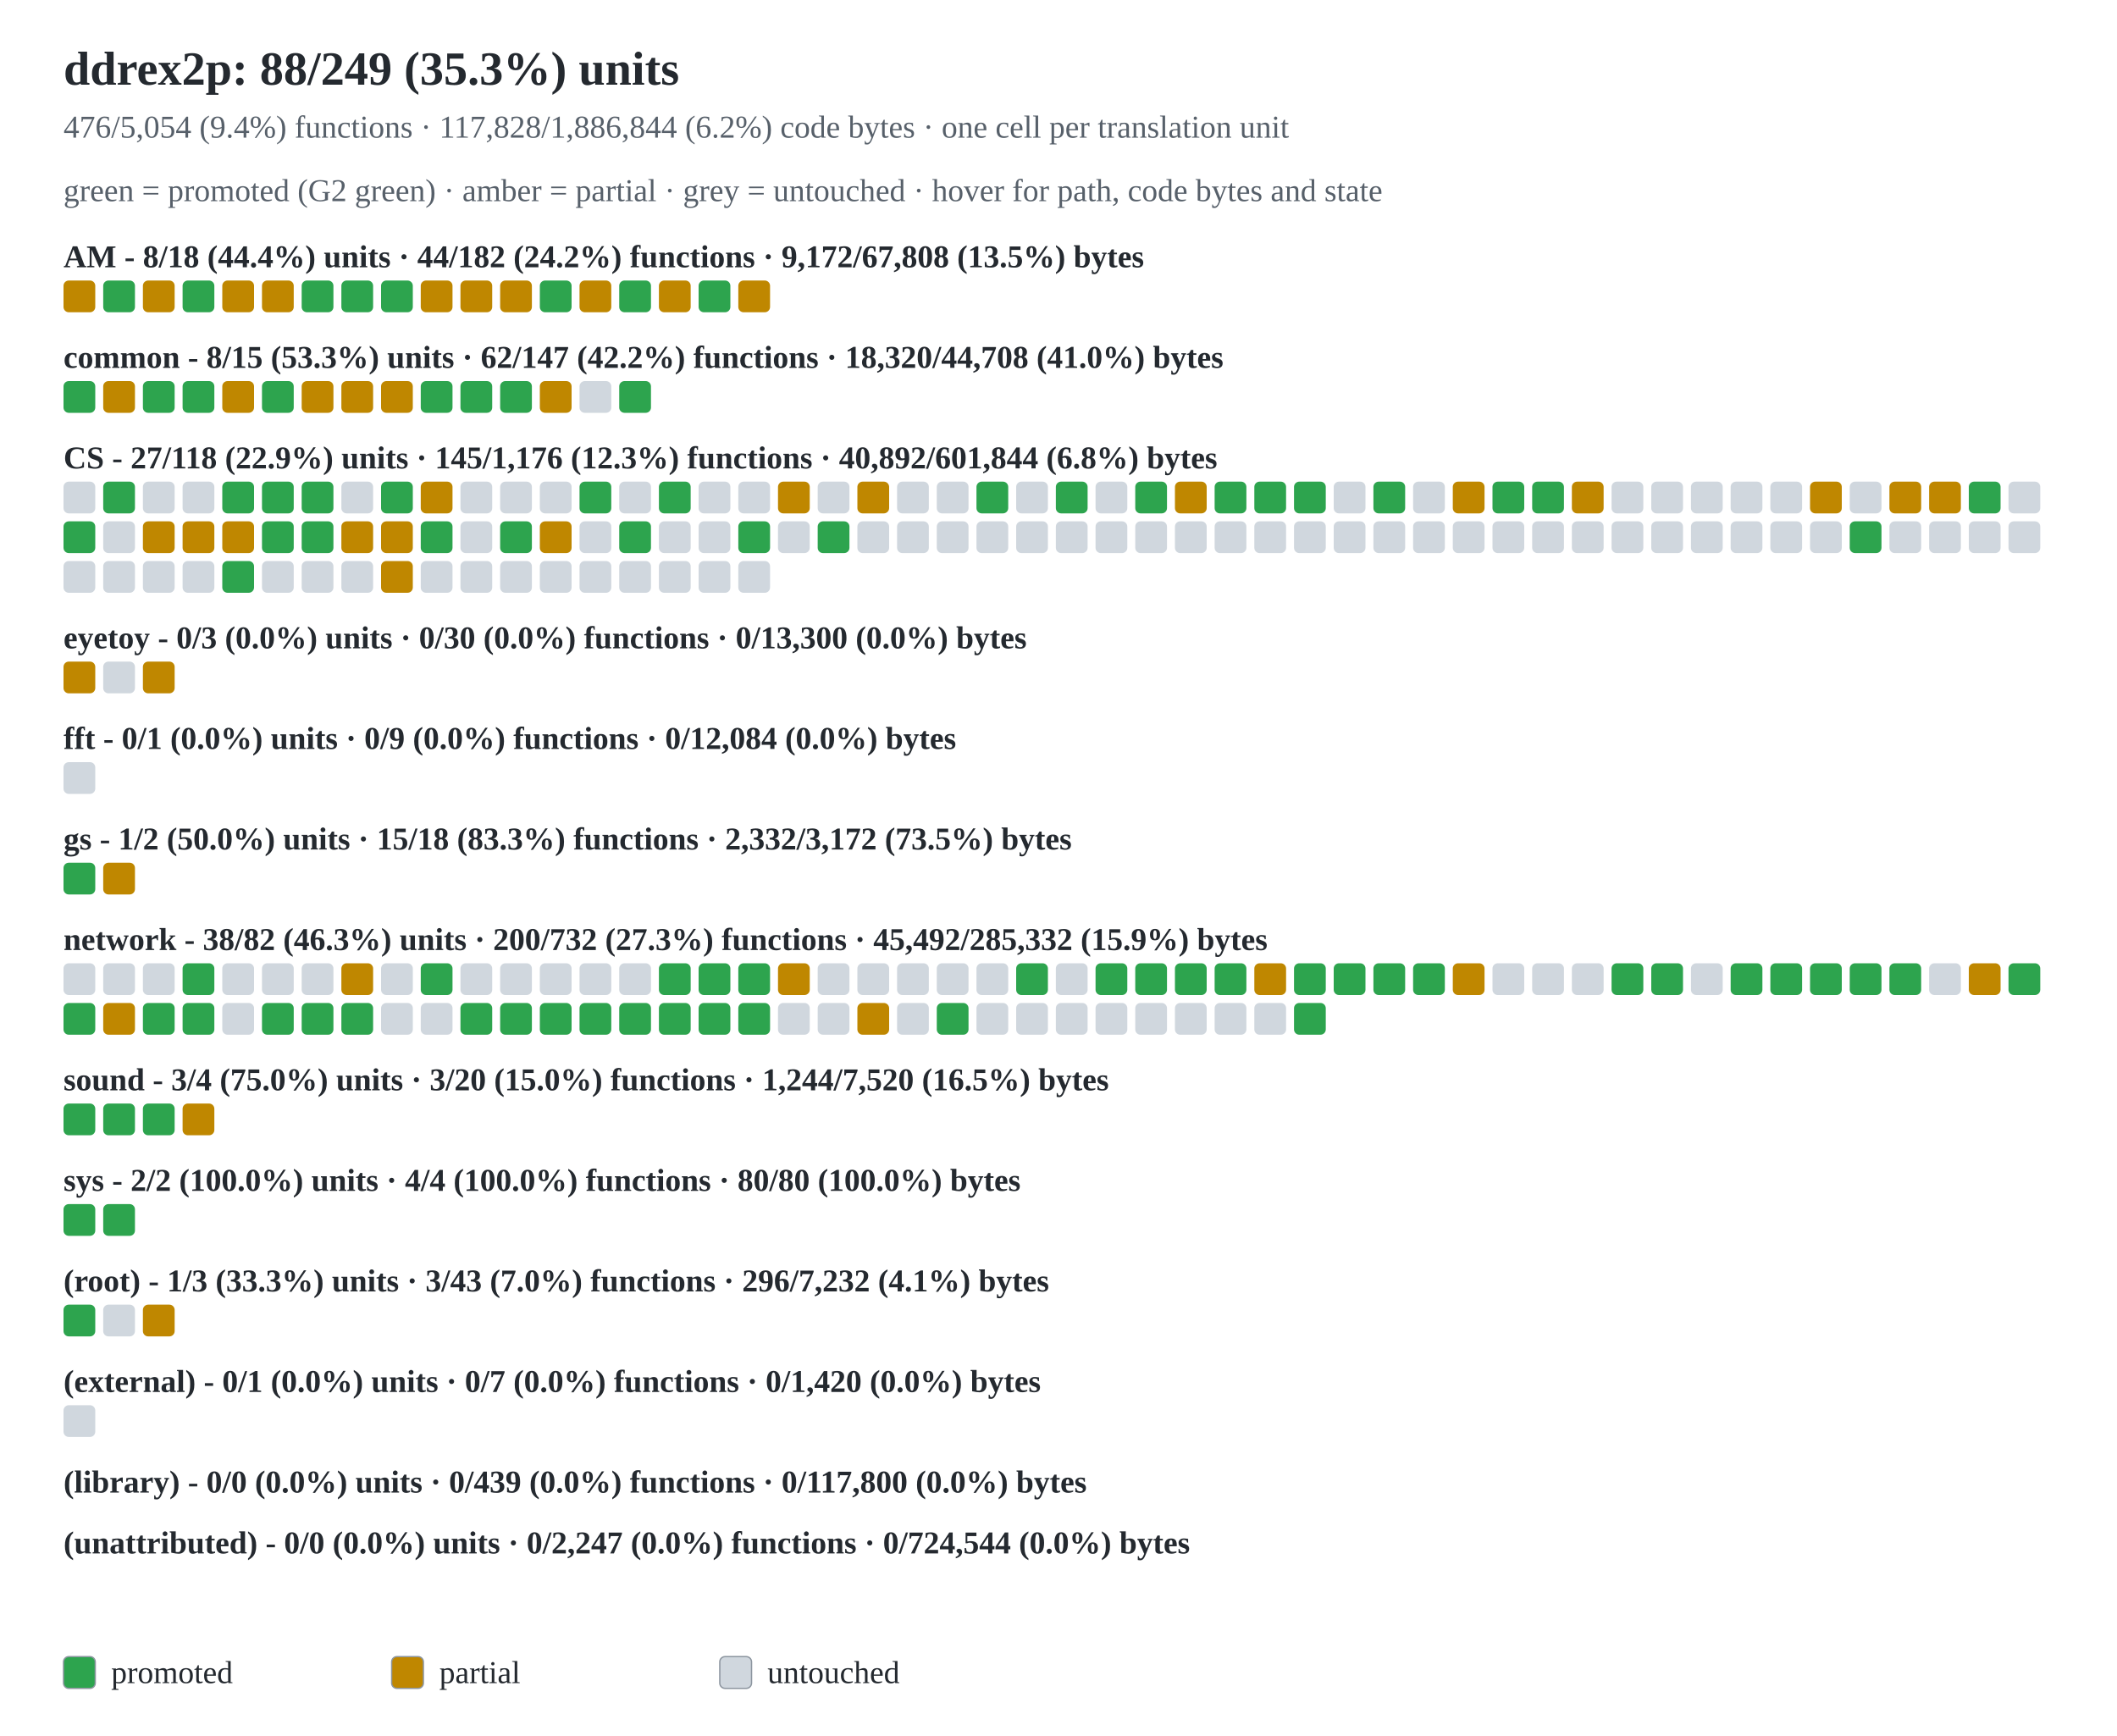
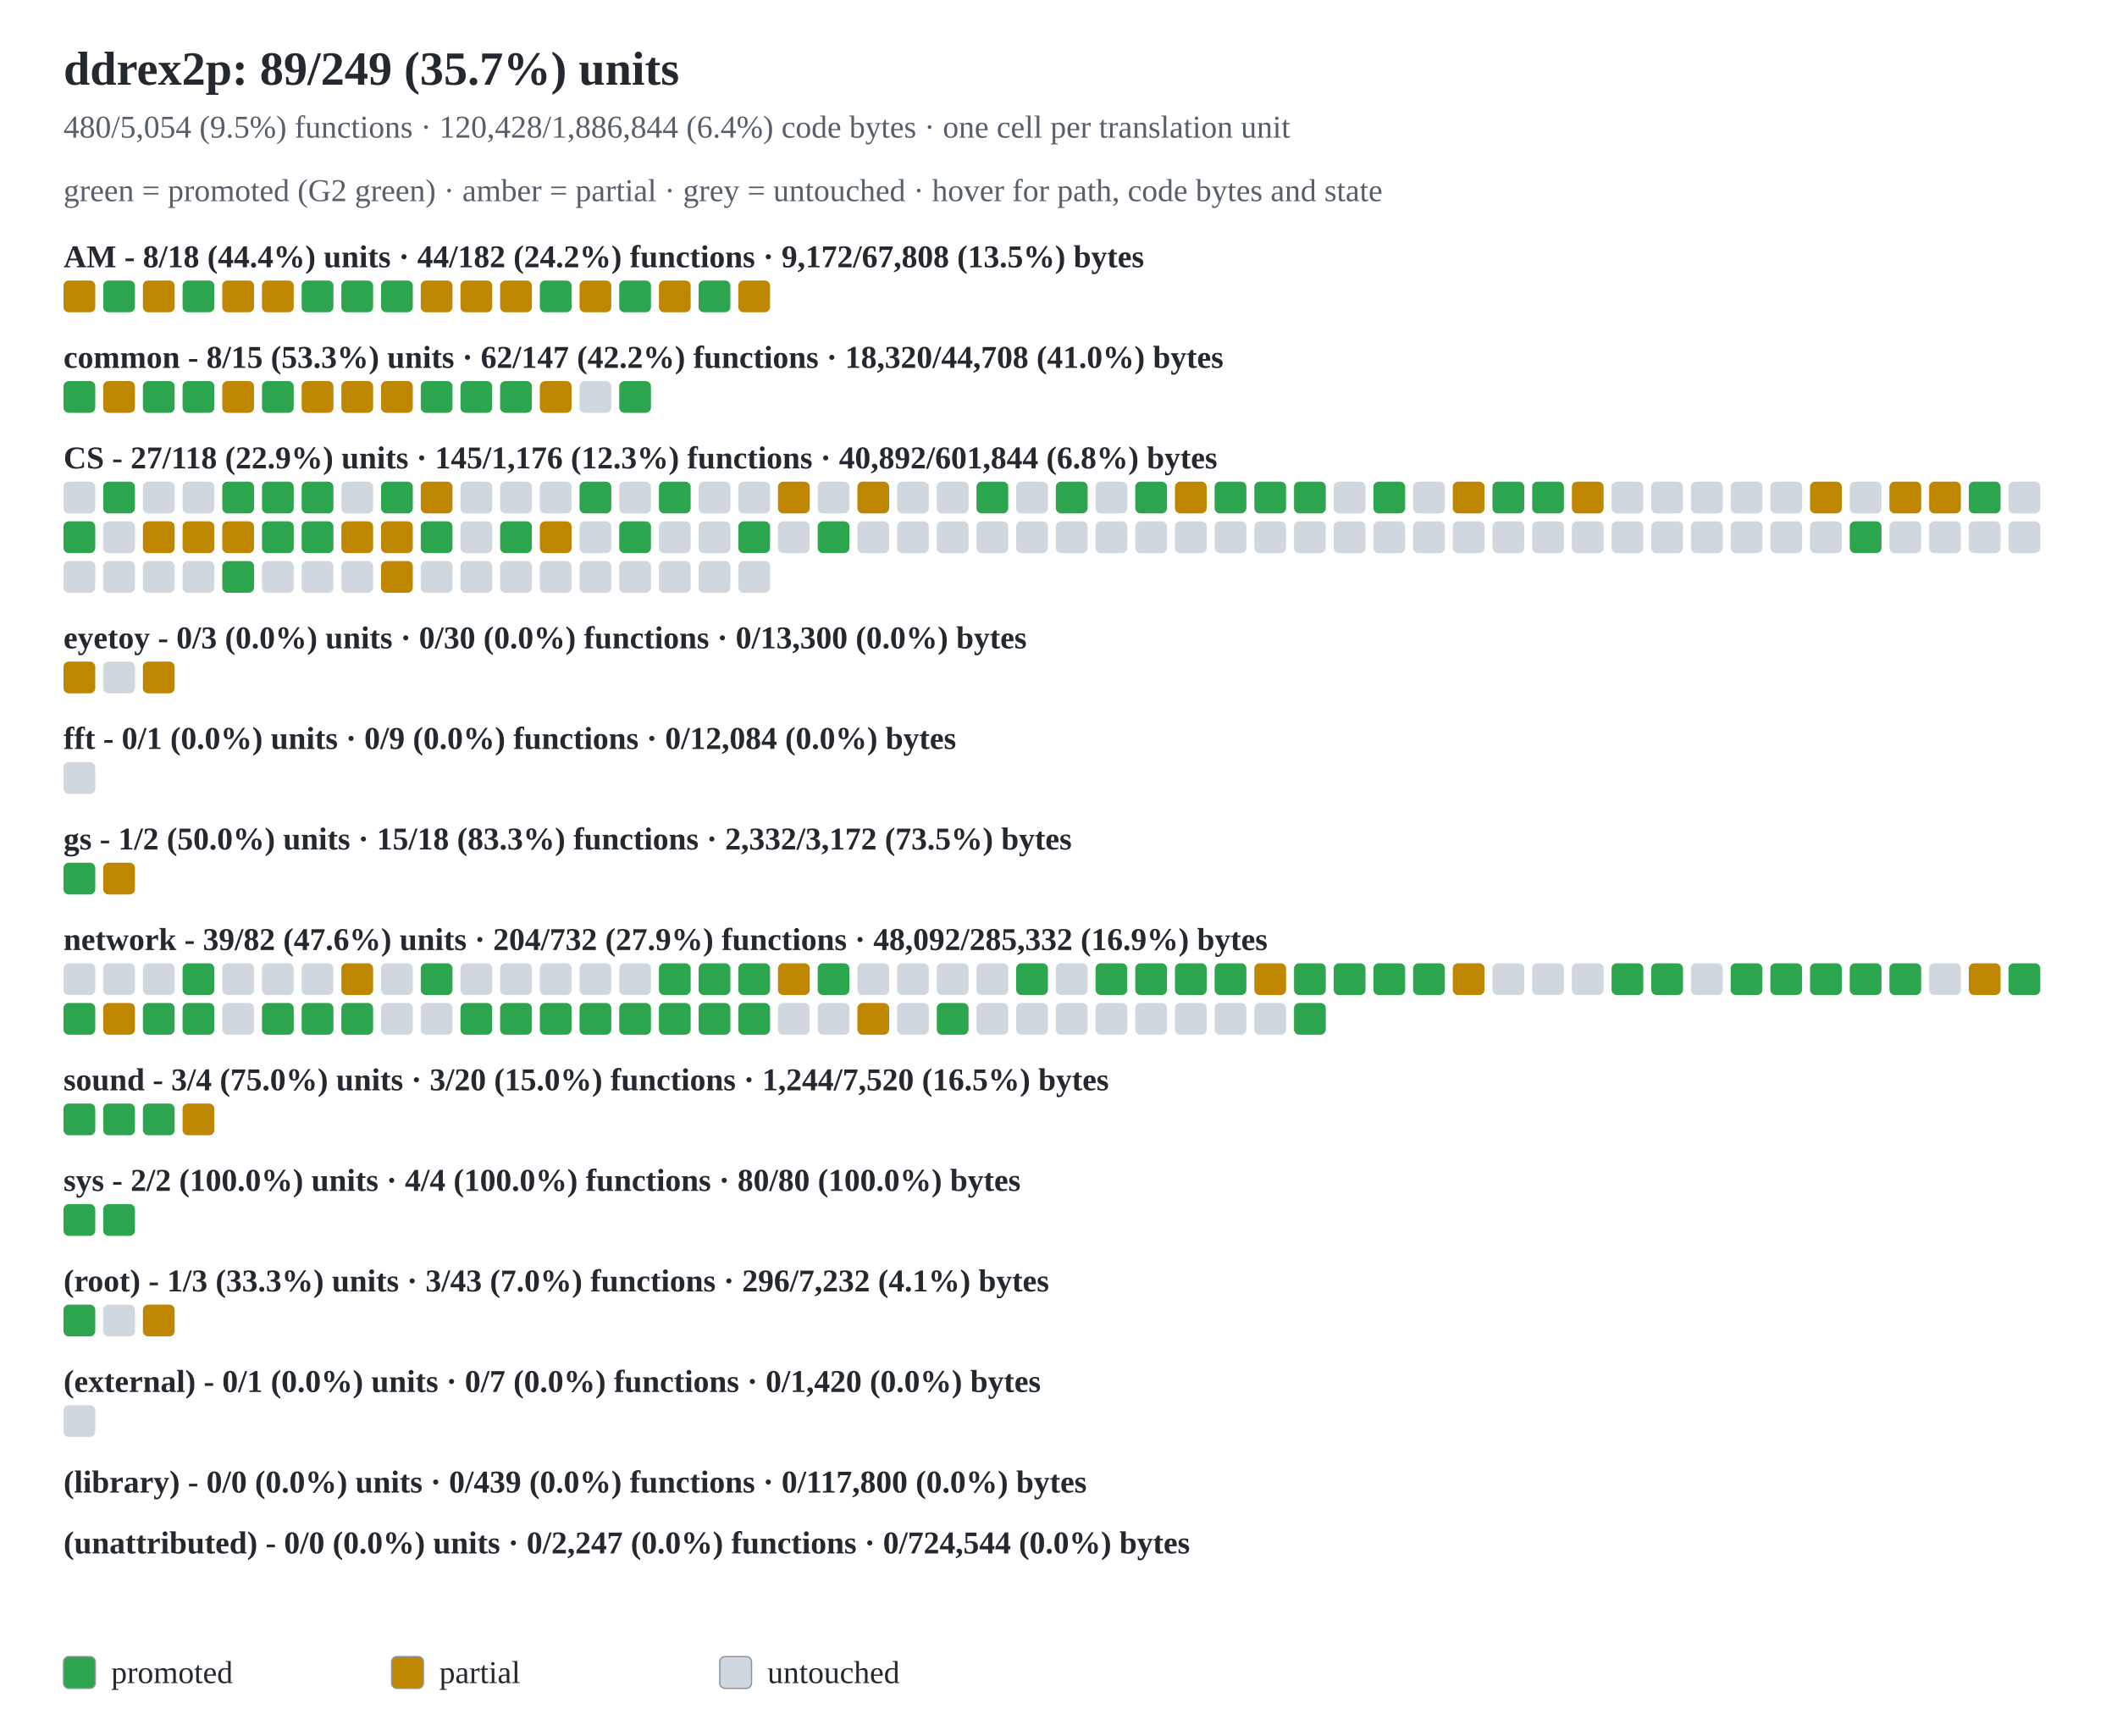
<svg xmlns="http://www.w3.org/2000/svg" width="800" height="656" viewBox="0 0 800 656" role="img" aria-label="ddrex2p translation unit heatmap">
  <rect width="800" height="656" fill="#ffffff" />
-   <text x="24" y="32" font-size="18" font-weight="600" fill="#24292f">ddrex2p: 88/249 (35.3%) units</text>
-   <text x="24" y="52" font-size="12" fill="#57606a">476/5,054 (9.4%) functions · 117,828/1,886,844 (6.2%) code bytes · one cell per translation unit</text>
+   <text x="24" y="32" font-size="18" font-weight="600" fill="#24292f">ddrex2p: 89/249 (35.7%) units</text>
+   <text x="24" y="52" font-size="12" fill="#57606a">480/5,054 (9.5%) functions · 120,428/1,886,844 (6.4%) code bytes · one cell per translation unit</text>
  <text x="24" y="76" font-size="12" fill="#57606a">green = promoted (G2 green) · amber = partial · grey = untouched · hover for path, code bytes and state</text>
  <g class="module" data-module="AM">
    <text x="24" y="101" font-size="12" font-weight="600" fill="#24292f">AM - 8/18 (44.4%) units · 44/182 (24.2%) functions · 9,172/67,808 (13.5%) bytes</text>
    <rect class="cell" data-state="partial" x="24" y="106" width="12" height="12" rx="2" fill="#bf8700" />
    <rect class="cell" data-state="promoted" x="39" y="106" width="12" height="12" rx="2" fill="#2da44e" />
    <rect class="cell" data-state="partial" x="54" y="106" width="12" height="12" rx="2" fill="#bf8700" />
    <rect class="cell" data-state="promoted" x="69" y="106" width="12" height="12" rx="2" fill="#2da44e" />
    <rect class="cell" data-state="partial" x="84" y="106" width="12" height="12" rx="2" fill="#bf8700" />
    <rect class="cell" data-state="partial" x="99" y="106" width="12" height="12" rx="2" fill="#bf8700" />
    <rect class="cell" data-state="promoted" x="114" y="106" width="12" height="12" rx="2" fill="#2da44e" />
    <rect class="cell" data-state="promoted" x="129" y="106" width="12" height="12" rx="2" fill="#2da44e" />
    <rect class="cell" data-state="promoted" x="144" y="106" width="12" height="12" rx="2" fill="#2da44e" />
    <rect class="cell" data-state="partial" x="159" y="106" width="12" height="12" rx="2" fill="#bf8700" />
    <rect class="cell" data-state="partial" x="174" y="106" width="12" height="12" rx="2" fill="#bf8700" />
    <rect class="cell" data-state="partial" x="189" y="106" width="12" height="12" rx="2" fill="#bf8700" />
    <rect class="cell" data-state="promoted" x="204" y="106" width="12" height="12" rx="2" fill="#2da44e" />
    <rect class="cell" data-state="partial" x="219" y="106" width="12" height="12" rx="2" fill="#bf8700" />
    <rect class="cell" data-state="promoted" x="234" y="106" width="12" height="12" rx="2" fill="#2da44e" />
    <rect class="cell" data-state="partial" x="249" y="106" width="12" height="12" rx="2" fill="#bf8700" />
    <rect class="cell" data-state="promoted" x="264" y="106" width="12" height="12" rx="2" fill="#2da44e" />
    <rect class="cell" data-state="partial" x="279" y="106" width="12" height="12" rx="2" fill="#bf8700" />
  </g>
  <g class="module" data-module="common">
    <text x="24" y="139" font-size="12" font-weight="600" fill="#24292f">common - 8/15 (53.3%) units · 62/147 (42.2%) functions · 18,320/44,708 (41.0%) bytes</text>
    <rect class="cell" data-state="promoted" x="24" y="144" width="12" height="12" rx="2" fill="#2da44e" />
    <rect class="cell" data-state="partial" x="39" y="144" width="12" height="12" rx="2" fill="#bf8700" />
    <rect class="cell" data-state="promoted" x="54" y="144" width="12" height="12" rx="2" fill="#2da44e" />
    <rect class="cell" data-state="promoted" x="69" y="144" width="12" height="12" rx="2" fill="#2da44e" />
    <rect class="cell" data-state="partial" x="84" y="144" width="12" height="12" rx="2" fill="#bf8700" />
    <rect class="cell" data-state="promoted" x="99" y="144" width="12" height="12" rx="2" fill="#2da44e" />
    <rect class="cell" data-state="partial" x="114" y="144" width="12" height="12" rx="2" fill="#bf8700" />
    <rect class="cell" data-state="partial" x="129" y="144" width="12" height="12" rx="2" fill="#bf8700" />
    <rect class="cell" data-state="partial" x="144" y="144" width="12" height="12" rx="2" fill="#bf8700" />
    <rect class="cell" data-state="promoted" x="159" y="144" width="12" height="12" rx="2" fill="#2da44e" />
    <rect class="cell" data-state="promoted" x="174" y="144" width="12" height="12" rx="2" fill="#2da44e" />
    <rect class="cell" data-state="promoted" x="189" y="144" width="12" height="12" rx="2" fill="#2da44e" />
    <rect class="cell" data-state="partial" x="204" y="144" width="12" height="12" rx="2" fill="#bf8700" />
    <rect class="cell" data-state="untouched" x="219" y="144" width="12" height="12" rx="2" fill="#d0d7de" />
    <rect class="cell" data-state="promoted" x="234" y="144" width="12" height="12" rx="2" fill="#2da44e" />
  </g>
  <g class="module" data-module="CS">
    <text x="24" y="177" font-size="12" font-weight="600" fill="#24292f">CS - 27/118 (22.9%) units · 145/1,176 (12.3%) functions · 40,892/601,844 (6.8%) bytes</text>
    <rect class="cell" data-state="untouched" x="24" y="182" width="12" height="12" rx="2" fill="#d0d7de" />
    <rect class="cell" data-state="promoted" x="39" y="182" width="12" height="12" rx="2" fill="#2da44e" />
    <rect class="cell" data-state="untouched" x="54" y="182" width="12" height="12" rx="2" fill="#d0d7de" />
    <rect class="cell" data-state="untouched" x="69" y="182" width="12" height="12" rx="2" fill="#d0d7de" />
    <rect class="cell" data-state="promoted" x="84" y="182" width="12" height="12" rx="2" fill="#2da44e" />
    <rect class="cell" data-state="promoted" x="99" y="182" width="12" height="12" rx="2" fill="#2da44e" />
    <rect class="cell" data-state="promoted" x="114" y="182" width="12" height="12" rx="2" fill="#2da44e" />
    <rect class="cell" data-state="untouched" x="129" y="182" width="12" height="12" rx="2" fill="#d0d7de" />
    <rect class="cell" data-state="promoted" x="144" y="182" width="12" height="12" rx="2" fill="#2da44e" />
    <rect class="cell" data-state="partial" x="159" y="182" width="12" height="12" rx="2" fill="#bf8700" />
    <rect class="cell" data-state="untouched" x="174" y="182" width="12" height="12" rx="2" fill="#d0d7de" />
    <rect class="cell" data-state="untouched" x="189" y="182" width="12" height="12" rx="2" fill="#d0d7de" />
    <rect class="cell" data-state="untouched" x="204" y="182" width="12" height="12" rx="2" fill="#d0d7de" />
    <rect class="cell" data-state="promoted" x="219" y="182" width="12" height="12" rx="2" fill="#2da44e" />
    <rect class="cell" data-state="untouched" x="234" y="182" width="12" height="12" rx="2" fill="#d0d7de" />
    <rect class="cell" data-state="promoted" x="249" y="182" width="12" height="12" rx="2" fill="#2da44e" />
    <rect class="cell" data-state="untouched" x="264" y="182" width="12" height="12" rx="2" fill="#d0d7de" />
    <rect class="cell" data-state="untouched" x="279" y="182" width="12" height="12" rx="2" fill="#d0d7de" />
    <rect class="cell" data-state="partial" x="294" y="182" width="12" height="12" rx="2" fill="#bf8700" />
    <rect class="cell" data-state="untouched" x="309" y="182" width="12" height="12" rx="2" fill="#d0d7de" />
    <rect class="cell" data-state="partial" x="324" y="182" width="12" height="12" rx="2" fill="#bf8700" />
    <rect class="cell" data-state="untouched" x="339" y="182" width="12" height="12" rx="2" fill="#d0d7de" />
    <rect class="cell" data-state="untouched" x="354" y="182" width="12" height="12" rx="2" fill="#d0d7de" />
    <rect class="cell" data-state="promoted" x="369" y="182" width="12" height="12" rx="2" fill="#2da44e" />
    <rect class="cell" data-state="untouched" x="384" y="182" width="12" height="12" rx="2" fill="#d0d7de" />
    <rect class="cell" data-state="promoted" x="399" y="182" width="12" height="12" rx="2" fill="#2da44e" />
    <rect class="cell" data-state="untouched" x="414" y="182" width="12" height="12" rx="2" fill="#d0d7de" />
    <rect class="cell" data-state="promoted" x="429" y="182" width="12" height="12" rx="2" fill="#2da44e" />
    <rect class="cell" data-state="partial" x="444" y="182" width="12" height="12" rx="2" fill="#bf8700" />
    <rect class="cell" data-state="promoted" x="459" y="182" width="12" height="12" rx="2" fill="#2da44e" />
    <rect class="cell" data-state="promoted" x="474" y="182" width="12" height="12" rx="2" fill="#2da44e" />
    <rect class="cell" data-state="promoted" x="489" y="182" width="12" height="12" rx="2" fill="#2da44e" />
    <rect class="cell" data-state="untouched" x="504" y="182" width="12" height="12" rx="2" fill="#d0d7de" />
    <rect class="cell" data-state="promoted" x="519" y="182" width="12" height="12" rx="2" fill="#2da44e" />
    <rect class="cell" data-state="untouched" x="534" y="182" width="12" height="12" rx="2" fill="#d0d7de" />
    <rect class="cell" data-state="partial" x="549" y="182" width="12" height="12" rx="2" fill="#bf8700" />
    <rect class="cell" data-state="promoted" x="564" y="182" width="12" height="12" rx="2" fill="#2da44e" />
    <rect class="cell" data-state="promoted" x="579" y="182" width="12" height="12" rx="2" fill="#2da44e" />
    <rect class="cell" data-state="partial" x="594" y="182" width="12" height="12" rx="2" fill="#bf8700" />
    <rect class="cell" data-state="untouched" x="609" y="182" width="12" height="12" rx="2" fill="#d0d7de" />
    <rect class="cell" data-state="untouched" x="624" y="182" width="12" height="12" rx="2" fill="#d0d7de" />
    <rect class="cell" data-state="untouched" x="639" y="182" width="12" height="12" rx="2" fill="#d0d7de" />
    <rect class="cell" data-state="untouched" x="654" y="182" width="12" height="12" rx="2" fill="#d0d7de" />
    <rect class="cell" data-state="untouched" x="669" y="182" width="12" height="12" rx="2" fill="#d0d7de" />
    <rect class="cell" data-state="partial" x="684" y="182" width="12" height="12" rx="2" fill="#bf8700" />
    <rect class="cell" data-state="untouched" x="699" y="182" width="12" height="12" rx="2" fill="#d0d7de" />
    <rect class="cell" data-state="partial" x="714" y="182" width="12" height="12" rx="2" fill="#bf8700" />
    <rect class="cell" data-state="partial" x="729" y="182" width="12" height="12" rx="2" fill="#bf8700" />
    <rect class="cell" data-state="promoted" x="744" y="182" width="12" height="12" rx="2" fill="#2da44e" />
    <rect class="cell" data-state="untouched" x="759" y="182" width="12" height="12" rx="2" fill="#d0d7de" />
    <rect class="cell" data-state="promoted" x="24" y="197" width="12" height="12" rx="2" fill="#2da44e" />
    <rect class="cell" data-state="untouched" x="39" y="197" width="12" height="12" rx="2" fill="#d0d7de" />
    <rect class="cell" data-state="partial" x="54" y="197" width="12" height="12" rx="2" fill="#bf8700" />
    <rect class="cell" data-state="partial" x="69" y="197" width="12" height="12" rx="2" fill="#bf8700" />
    <rect class="cell" data-state="partial" x="84" y="197" width="12" height="12" rx="2" fill="#bf8700" />
    <rect class="cell" data-state="promoted" x="99" y="197" width="12" height="12" rx="2" fill="#2da44e" />
    <rect class="cell" data-state="promoted" x="114" y="197" width="12" height="12" rx="2" fill="#2da44e" />
    <rect class="cell" data-state="partial" x="129" y="197" width="12" height="12" rx="2" fill="#bf8700" />
    <rect class="cell" data-state="partial" x="144" y="197" width="12" height="12" rx="2" fill="#bf8700" />
    <rect class="cell" data-state="promoted" x="159" y="197" width="12" height="12" rx="2" fill="#2da44e" />
    <rect class="cell" data-state="untouched" x="174" y="197" width="12" height="12" rx="2" fill="#d0d7de" />
    <rect class="cell" data-state="promoted" x="189" y="197" width="12" height="12" rx="2" fill="#2da44e" />
    <rect class="cell" data-state="partial" x="204" y="197" width="12" height="12" rx="2" fill="#bf8700" />
    <rect class="cell" data-state="untouched" x="219" y="197" width="12" height="12" rx="2" fill="#d0d7de" />
    <rect class="cell" data-state="promoted" x="234" y="197" width="12" height="12" rx="2" fill="#2da44e" />
    <rect class="cell" data-state="untouched" x="249" y="197" width="12" height="12" rx="2" fill="#d0d7de" />
    <rect class="cell" data-state="untouched" x="264" y="197" width="12" height="12" rx="2" fill="#d0d7de" />
    <rect class="cell" data-state="promoted" x="279" y="197" width="12" height="12" rx="2" fill="#2da44e" />
    <rect class="cell" data-state="untouched" x="294" y="197" width="12" height="12" rx="2" fill="#d0d7de" />
    <rect class="cell" data-state="promoted" x="309" y="197" width="12" height="12" rx="2" fill="#2da44e" />
    <rect class="cell" data-state="untouched" x="324" y="197" width="12" height="12" rx="2" fill="#d0d7de" />
    <rect class="cell" data-state="untouched" x="339" y="197" width="12" height="12" rx="2" fill="#d0d7de" />
    <rect class="cell" data-state="untouched" x="354" y="197" width="12" height="12" rx="2" fill="#d0d7de" />
    <rect class="cell" data-state="untouched" x="369" y="197" width="12" height="12" rx="2" fill="#d0d7de" />
    <rect class="cell" data-state="untouched" x="384" y="197" width="12" height="12" rx="2" fill="#d0d7de" />
    <rect class="cell" data-state="untouched" x="399" y="197" width="12" height="12" rx="2" fill="#d0d7de" />
    <rect class="cell" data-state="untouched" x="414" y="197" width="12" height="12" rx="2" fill="#d0d7de" />
    <rect class="cell" data-state="untouched" x="429" y="197" width="12" height="12" rx="2" fill="#d0d7de" />
    <rect class="cell" data-state="untouched" x="444" y="197" width="12" height="12" rx="2" fill="#d0d7de" />
    <rect class="cell" data-state="untouched" x="459" y="197" width="12" height="12" rx="2" fill="#d0d7de" />
    <rect class="cell" data-state="untouched" x="474" y="197" width="12" height="12" rx="2" fill="#d0d7de" />
    <rect class="cell" data-state="untouched" x="489" y="197" width="12" height="12" rx="2" fill="#d0d7de" />
    <rect class="cell" data-state="untouched" x="504" y="197" width="12" height="12" rx="2" fill="#d0d7de" />
    <rect class="cell" data-state="untouched" x="519" y="197" width="12" height="12" rx="2" fill="#d0d7de" />
    <rect class="cell" data-state="untouched" x="534" y="197" width="12" height="12" rx="2" fill="#d0d7de" />
    <rect class="cell" data-state="untouched" x="549" y="197" width="12" height="12" rx="2" fill="#d0d7de" />
    <rect class="cell" data-state="untouched" x="564" y="197" width="12" height="12" rx="2" fill="#d0d7de" />
    <rect class="cell" data-state="untouched" x="579" y="197" width="12" height="12" rx="2" fill="#d0d7de" />
    <rect class="cell" data-state="untouched" x="594" y="197" width="12" height="12" rx="2" fill="#d0d7de" />
    <rect class="cell" data-state="untouched" x="609" y="197" width="12" height="12" rx="2" fill="#d0d7de" />
    <rect class="cell" data-state="untouched" x="624" y="197" width="12" height="12" rx="2" fill="#d0d7de" />
    <rect class="cell" data-state="untouched" x="639" y="197" width="12" height="12" rx="2" fill="#d0d7de" />
    <rect class="cell" data-state="untouched" x="654" y="197" width="12" height="12" rx="2" fill="#d0d7de" />
    <rect class="cell" data-state="untouched" x="669" y="197" width="12" height="12" rx="2" fill="#d0d7de" />
    <rect class="cell" data-state="untouched" x="684" y="197" width="12" height="12" rx="2" fill="#d0d7de" />
    <rect class="cell" data-state="promoted" x="699" y="197" width="12" height="12" rx="2" fill="#2da44e" />
    <rect class="cell" data-state="untouched" x="714" y="197" width="12" height="12" rx="2" fill="#d0d7de" />
    <rect class="cell" data-state="untouched" x="729" y="197" width="12" height="12" rx="2" fill="#d0d7de" />
    <rect class="cell" data-state="untouched" x="744" y="197" width="12" height="12" rx="2" fill="#d0d7de" />
    <rect class="cell" data-state="untouched" x="759" y="197" width="12" height="12" rx="2" fill="#d0d7de" />
    <rect class="cell" data-state="untouched" x="24" y="212" width="12" height="12" rx="2" fill="#d0d7de" />
    <rect class="cell" data-state="untouched" x="39" y="212" width="12" height="12" rx="2" fill="#d0d7de" />
    <rect class="cell" data-state="untouched" x="54" y="212" width="12" height="12" rx="2" fill="#d0d7de" />
    <rect class="cell" data-state="untouched" x="69" y="212" width="12" height="12" rx="2" fill="#d0d7de" />
    <rect class="cell" data-state="promoted" x="84" y="212" width="12" height="12" rx="2" fill="#2da44e" />
    <rect class="cell" data-state="untouched" x="99" y="212" width="12" height="12" rx="2" fill="#d0d7de" />
    <rect class="cell" data-state="untouched" x="114" y="212" width="12" height="12" rx="2" fill="#d0d7de" />
    <rect class="cell" data-state="untouched" x="129" y="212" width="12" height="12" rx="2" fill="#d0d7de" />
    <rect class="cell" data-state="partial" x="144" y="212" width="12" height="12" rx="2" fill="#bf8700" />
    <rect class="cell" data-state="untouched" x="159" y="212" width="12" height="12" rx="2" fill="#d0d7de" />
    <rect class="cell" data-state="untouched" x="174" y="212" width="12" height="12" rx="2" fill="#d0d7de" />
    <rect class="cell" data-state="untouched" x="189" y="212" width="12" height="12" rx="2" fill="#d0d7de" />
    <rect class="cell" data-state="untouched" x="204" y="212" width="12" height="12" rx="2" fill="#d0d7de" />
    <rect class="cell" data-state="untouched" x="219" y="212" width="12" height="12" rx="2" fill="#d0d7de" />
    <rect class="cell" data-state="untouched" x="234" y="212" width="12" height="12" rx="2" fill="#d0d7de" />
    <rect class="cell" data-state="untouched" x="249" y="212" width="12" height="12" rx="2" fill="#d0d7de" />
    <rect class="cell" data-state="untouched" x="264" y="212" width="12" height="12" rx="2" fill="#d0d7de" />
    <rect class="cell" data-state="untouched" x="279" y="212" width="12" height="12" rx="2" fill="#d0d7de" />
  </g>
  <g class="module" data-module="eyetoy">
    <text x="24" y="245" font-size="12" font-weight="600" fill="#24292f">eyetoy - 0/3 (0.0%) units · 0/30 (0.0%) functions · 0/13,300 (0.0%) bytes</text>
    <rect class="cell" data-state="partial" x="24" y="250" width="12" height="12" rx="2" fill="#bf8700" />
    <rect class="cell" data-state="untouched" x="39" y="250" width="12" height="12" rx="2" fill="#d0d7de" />
    <rect class="cell" data-state="partial" x="54" y="250" width="12" height="12" rx="2" fill="#bf8700" />
  </g>
  <g class="module" data-module="fft">
    <text x="24" y="283" font-size="12" font-weight="600" fill="#24292f">fft - 0/1 (0.0%) units · 0/9 (0.0%) functions · 0/12,084 (0.0%) bytes</text>
    <rect class="cell" data-state="untouched" x="24" y="288" width="12" height="12" rx="2" fill="#d0d7de" />
  </g>
  <g class="module" data-module="gs">
    <text x="24" y="321" font-size="12" font-weight="600" fill="#24292f">gs - 1/2 (50.0%) units · 15/18 (83.3%) functions · 2,332/3,172 (73.5%) bytes</text>
    <rect class="cell" data-state="promoted" x="24" y="326" width="12" height="12" rx="2" fill="#2da44e" />
    <rect class="cell" data-state="partial" x="39" y="326" width="12" height="12" rx="2" fill="#bf8700" />
  </g>
  <g class="module" data-module="network">
-     <text x="24" y="359" font-size="12" font-weight="600" fill="#24292f">network - 38/82 (46.3%) units · 200/732 (27.3%) functions · 45,492/285,332 (15.9%) bytes</text>
+     <text x="24" y="359" font-size="12" font-weight="600" fill="#24292f">network - 39/82 (47.6%) units · 204/732 (27.9%) functions · 48,092/285,332 (16.9%) bytes</text>
    <rect class="cell" data-state="untouched" x="24" y="364" width="12" height="12" rx="2" fill="#d0d7de" />
    <rect class="cell" data-state="untouched" x="39" y="364" width="12" height="12" rx="2" fill="#d0d7de" />
    <rect class="cell" data-state="untouched" x="54" y="364" width="12" height="12" rx="2" fill="#d0d7de" />
    <rect class="cell" data-state="promoted" x="69" y="364" width="12" height="12" rx="2" fill="#2da44e" />
    <rect class="cell" data-state="untouched" x="84" y="364" width="12" height="12" rx="2" fill="#d0d7de" />
    <rect class="cell" data-state="untouched" x="99" y="364" width="12" height="12" rx="2" fill="#d0d7de" />
    <rect class="cell" data-state="untouched" x="114" y="364" width="12" height="12" rx="2" fill="#d0d7de" />
    <rect class="cell" data-state="partial" x="129" y="364" width="12" height="12" rx="2" fill="#bf8700" />
    <rect class="cell" data-state="untouched" x="144" y="364" width="12" height="12" rx="2" fill="#d0d7de" />
    <rect class="cell" data-state="promoted" x="159" y="364" width="12" height="12" rx="2" fill="#2da44e" />
    <rect class="cell" data-state="untouched" x="174" y="364" width="12" height="12" rx="2" fill="#d0d7de" />
    <rect class="cell" data-state="untouched" x="189" y="364" width="12" height="12" rx="2" fill="#d0d7de" />
    <rect class="cell" data-state="untouched" x="204" y="364" width="12" height="12" rx="2" fill="#d0d7de" />
    <rect class="cell" data-state="untouched" x="219" y="364" width="12" height="12" rx="2" fill="#d0d7de" />
    <rect class="cell" data-state="untouched" x="234" y="364" width="12" height="12" rx="2" fill="#d0d7de" />
    <rect class="cell" data-state="promoted" x="249" y="364" width="12" height="12" rx="2" fill="#2da44e" />
    <rect class="cell" data-state="promoted" x="264" y="364" width="12" height="12" rx="2" fill="#2da44e" />
    <rect class="cell" data-state="promoted" x="279" y="364" width="12" height="12" rx="2" fill="#2da44e" />
    <rect class="cell" data-state="partial" x="294" y="364" width="12" height="12" rx="2" fill="#bf8700" />
-     <rect class="cell" data-state="untouched" x="309" y="364" width="12" height="12" rx="2" fill="#d0d7de" />
+     <rect class="cell" data-state="promoted" x="309" y="364" width="12" height="12" rx="2" fill="#2da44e" />
    <rect class="cell" data-state="untouched" x="324" y="364" width="12" height="12" rx="2" fill="#d0d7de" />
    <rect class="cell" data-state="untouched" x="339" y="364" width="12" height="12" rx="2" fill="#d0d7de" />
    <rect class="cell" data-state="untouched" x="354" y="364" width="12" height="12" rx="2" fill="#d0d7de" />
    <rect class="cell" data-state="untouched" x="369" y="364" width="12" height="12" rx="2" fill="#d0d7de" />
    <rect class="cell" data-state="promoted" x="384" y="364" width="12" height="12" rx="2" fill="#2da44e" />
    <rect class="cell" data-state="untouched" x="399" y="364" width="12" height="12" rx="2" fill="#d0d7de" />
    <rect class="cell" data-state="promoted" x="414" y="364" width="12" height="12" rx="2" fill="#2da44e" />
    <rect class="cell" data-state="promoted" x="429" y="364" width="12" height="12" rx="2" fill="#2da44e" />
    <rect class="cell" data-state="promoted" x="444" y="364" width="12" height="12" rx="2" fill="#2da44e" />
    <rect class="cell" data-state="promoted" x="459" y="364" width="12" height="12" rx="2" fill="#2da44e" />
    <rect class="cell" data-state="partial" x="474" y="364" width="12" height="12" rx="2" fill="#bf8700" />
    <rect class="cell" data-state="promoted" x="489" y="364" width="12" height="12" rx="2" fill="#2da44e" />
    <rect class="cell" data-state="promoted" x="504" y="364" width="12" height="12" rx="2" fill="#2da44e" />
    <rect class="cell" data-state="promoted" x="519" y="364" width="12" height="12" rx="2" fill="#2da44e" />
    <rect class="cell" data-state="promoted" x="534" y="364" width="12" height="12" rx="2" fill="#2da44e" />
    <rect class="cell" data-state="partial" x="549" y="364" width="12" height="12" rx="2" fill="#bf8700" />
    <rect class="cell" data-state="untouched" x="564" y="364" width="12" height="12" rx="2" fill="#d0d7de" />
    <rect class="cell" data-state="untouched" x="579" y="364" width="12" height="12" rx="2" fill="#d0d7de" />
    <rect class="cell" data-state="untouched" x="594" y="364" width="12" height="12" rx="2" fill="#d0d7de" />
    <rect class="cell" data-state="promoted" x="609" y="364" width="12" height="12" rx="2" fill="#2da44e" />
    <rect class="cell" data-state="promoted" x="624" y="364" width="12" height="12" rx="2" fill="#2da44e" />
    <rect class="cell" data-state="untouched" x="639" y="364" width="12" height="12" rx="2" fill="#d0d7de" />
    <rect class="cell" data-state="promoted" x="654" y="364" width="12" height="12" rx="2" fill="#2da44e" />
    <rect class="cell" data-state="promoted" x="669" y="364" width="12" height="12" rx="2" fill="#2da44e" />
    <rect class="cell" data-state="promoted" x="684" y="364" width="12" height="12" rx="2" fill="#2da44e" />
    <rect class="cell" data-state="promoted" x="699" y="364" width="12" height="12" rx="2" fill="#2da44e" />
    <rect class="cell" data-state="promoted" x="714" y="364" width="12" height="12" rx="2" fill="#2da44e" />
    <rect class="cell" data-state="untouched" x="729" y="364" width="12" height="12" rx="2" fill="#d0d7de" />
    <rect class="cell" data-state="partial" x="744" y="364" width="12" height="12" rx="2" fill="#bf8700" />
    <rect class="cell" data-state="promoted" x="759" y="364" width="12" height="12" rx="2" fill="#2da44e" />
    <rect class="cell" data-state="promoted" x="24" y="379" width="12" height="12" rx="2" fill="#2da44e" />
    <rect class="cell" data-state="partial" x="39" y="379" width="12" height="12" rx="2" fill="#bf8700" />
    <rect class="cell" data-state="promoted" x="54" y="379" width="12" height="12" rx="2" fill="#2da44e" />
    <rect class="cell" data-state="promoted" x="69" y="379" width="12" height="12" rx="2" fill="#2da44e" />
    <rect class="cell" data-state="untouched" x="84" y="379" width="12" height="12" rx="2" fill="#d0d7de" />
    <rect class="cell" data-state="promoted" x="99" y="379" width="12" height="12" rx="2" fill="#2da44e" />
    <rect class="cell" data-state="promoted" x="114" y="379" width="12" height="12" rx="2" fill="#2da44e" />
    <rect class="cell" data-state="promoted" x="129" y="379" width="12" height="12" rx="2" fill="#2da44e" />
    <rect class="cell" data-state="untouched" x="144" y="379" width="12" height="12" rx="2" fill="#d0d7de" />
    <rect class="cell" data-state="untouched" x="159" y="379" width="12" height="12" rx="2" fill="#d0d7de" />
    <rect class="cell" data-state="promoted" x="174" y="379" width="12" height="12" rx="2" fill="#2da44e" />
    <rect class="cell" data-state="promoted" x="189" y="379" width="12" height="12" rx="2" fill="#2da44e" />
    <rect class="cell" data-state="promoted" x="204" y="379" width="12" height="12" rx="2" fill="#2da44e" />
    <rect class="cell" data-state="promoted" x="219" y="379" width="12" height="12" rx="2" fill="#2da44e" />
    <rect class="cell" data-state="promoted" x="234" y="379" width="12" height="12" rx="2" fill="#2da44e" />
    <rect class="cell" data-state="promoted" x="249" y="379" width="12" height="12" rx="2" fill="#2da44e" />
    <rect class="cell" data-state="promoted" x="264" y="379" width="12" height="12" rx="2" fill="#2da44e" />
    <rect class="cell" data-state="promoted" x="279" y="379" width="12" height="12" rx="2" fill="#2da44e" />
    <rect class="cell" data-state="untouched" x="294" y="379" width="12" height="12" rx="2" fill="#d0d7de" />
    <rect class="cell" data-state="untouched" x="309" y="379" width="12" height="12" rx="2" fill="#d0d7de" />
    <rect class="cell" data-state="partial" x="324" y="379" width="12" height="12" rx="2" fill="#bf8700" />
    <rect class="cell" data-state="untouched" x="339" y="379" width="12" height="12" rx="2" fill="#d0d7de" />
    <rect class="cell" data-state="promoted" x="354" y="379" width="12" height="12" rx="2" fill="#2da44e" />
    <rect class="cell" data-state="untouched" x="369" y="379" width="12" height="12" rx="2" fill="#d0d7de" />
    <rect class="cell" data-state="untouched" x="384" y="379" width="12" height="12" rx="2" fill="#d0d7de" />
    <rect class="cell" data-state="untouched" x="399" y="379" width="12" height="12" rx="2" fill="#d0d7de" />
    <rect class="cell" data-state="untouched" x="414" y="379" width="12" height="12" rx="2" fill="#d0d7de" />
    <rect class="cell" data-state="untouched" x="429" y="379" width="12" height="12" rx="2" fill="#d0d7de" />
    <rect class="cell" data-state="untouched" x="444" y="379" width="12" height="12" rx="2" fill="#d0d7de" />
    <rect class="cell" data-state="untouched" x="459" y="379" width="12" height="12" rx="2" fill="#d0d7de" />
    <rect class="cell" data-state="untouched" x="474" y="379" width="12" height="12" rx="2" fill="#d0d7de" />
    <rect class="cell" data-state="promoted" x="489" y="379" width="12" height="12" rx="2" fill="#2da44e" />
  </g>
  <g class="module" data-module="sound">
    <text x="24" y="412" font-size="12" font-weight="600" fill="#24292f">sound - 3/4 (75.0%) units · 3/20 (15.0%) functions · 1,244/7,520 (16.5%) bytes</text>
    <rect class="cell" data-state="promoted" x="24" y="417" width="12" height="12" rx="2" fill="#2da44e" />
    <rect class="cell" data-state="promoted" x="39" y="417" width="12" height="12" rx="2" fill="#2da44e" />
    <rect class="cell" data-state="promoted" x="54" y="417" width="12" height="12" rx="2" fill="#2da44e" />
    <rect class="cell" data-state="partial" x="69" y="417" width="12" height="12" rx="2" fill="#bf8700" />
  </g>
  <g class="module" data-module="sys">
    <text x="24" y="450" font-size="12" font-weight="600" fill="#24292f">sys - 2/2 (100.0%) units · 4/4 (100.0%) functions · 80/80 (100.0%) bytes</text>
    <rect class="cell" data-state="promoted" x="24" y="455" width="12" height="12" rx="2" fill="#2da44e" />
    <rect class="cell" data-state="promoted" x="39" y="455" width="12" height="12" rx="2" fill="#2da44e" />
  </g>
  <g class="module" data-module="(root)">
    <text x="24" y="488" font-size="12" font-weight="600" fill="#24292f">(root) - 1/3 (33.3%) units · 3/43 (7.0%) functions · 296/7,232 (4.1%) bytes</text>
    <rect class="cell" data-state="promoted" x="24" y="493" width="12" height="12" rx="2" fill="#2da44e" />
    <rect class="cell" data-state="untouched" x="39" y="493" width="12" height="12" rx="2" fill="#d0d7de" />
    <rect class="cell" data-state="partial" x="54" y="493" width="12" height="12" rx="2" fill="#bf8700" />
  </g>
  <g class="module" data-module="(external)">
    <text x="24" y="526" font-size="12" font-weight="600" fill="#24292f">(external) - 0/1 (0.0%) units · 0/7 (0.0%) functions · 0/1,420 (0.0%) bytes</text>
    <rect class="cell" data-state="untouched" x="24" y="531" width="12" height="12" rx="2" fill="#d0d7de" />
  </g>
  <g class="module" data-module="(library)">
    <text x="24" y="564" font-size="12" font-weight="600" fill="#24292f">(library) - 0/0 (0.0%) units · 0/439 (0.0%) functions · 0/117,800 (0.0%) bytes</text>
  </g>
  <g class="module" data-module="(unattributed)">
    <text x="24" y="587" font-size="12" font-weight="600" fill="#24292f">(unattributed) - 0/0 (0.0%) units · 0/2,247 (0.0%) functions · 0/724,544 (0.0%) bytes</text>
  </g>
  <g transform="translate(0 626)" class="legend">
    <rect x="24" y="0" width="12" height="12" rx="2" fill="#2da44e" stroke="#8c959f" stroke-width="0.5" />
    <text x="42" y="10" font-size="12" fill="#24292f">promoted</text>
    <rect x="148" y="0" width="12" height="12" rx="2" fill="#bf8700" stroke="#8c959f" stroke-width="0.5" />
    <text x="166" y="10" font-size="12" fill="#24292f">partial</text>
    <rect x="272" y="0" width="12" height="12" rx="2" fill="#d0d7de" stroke="#8c959f" stroke-width="0.5" />
    <text x="290" y="10" font-size="12" fill="#24292f">untouched</text>
  </g>
</svg>
